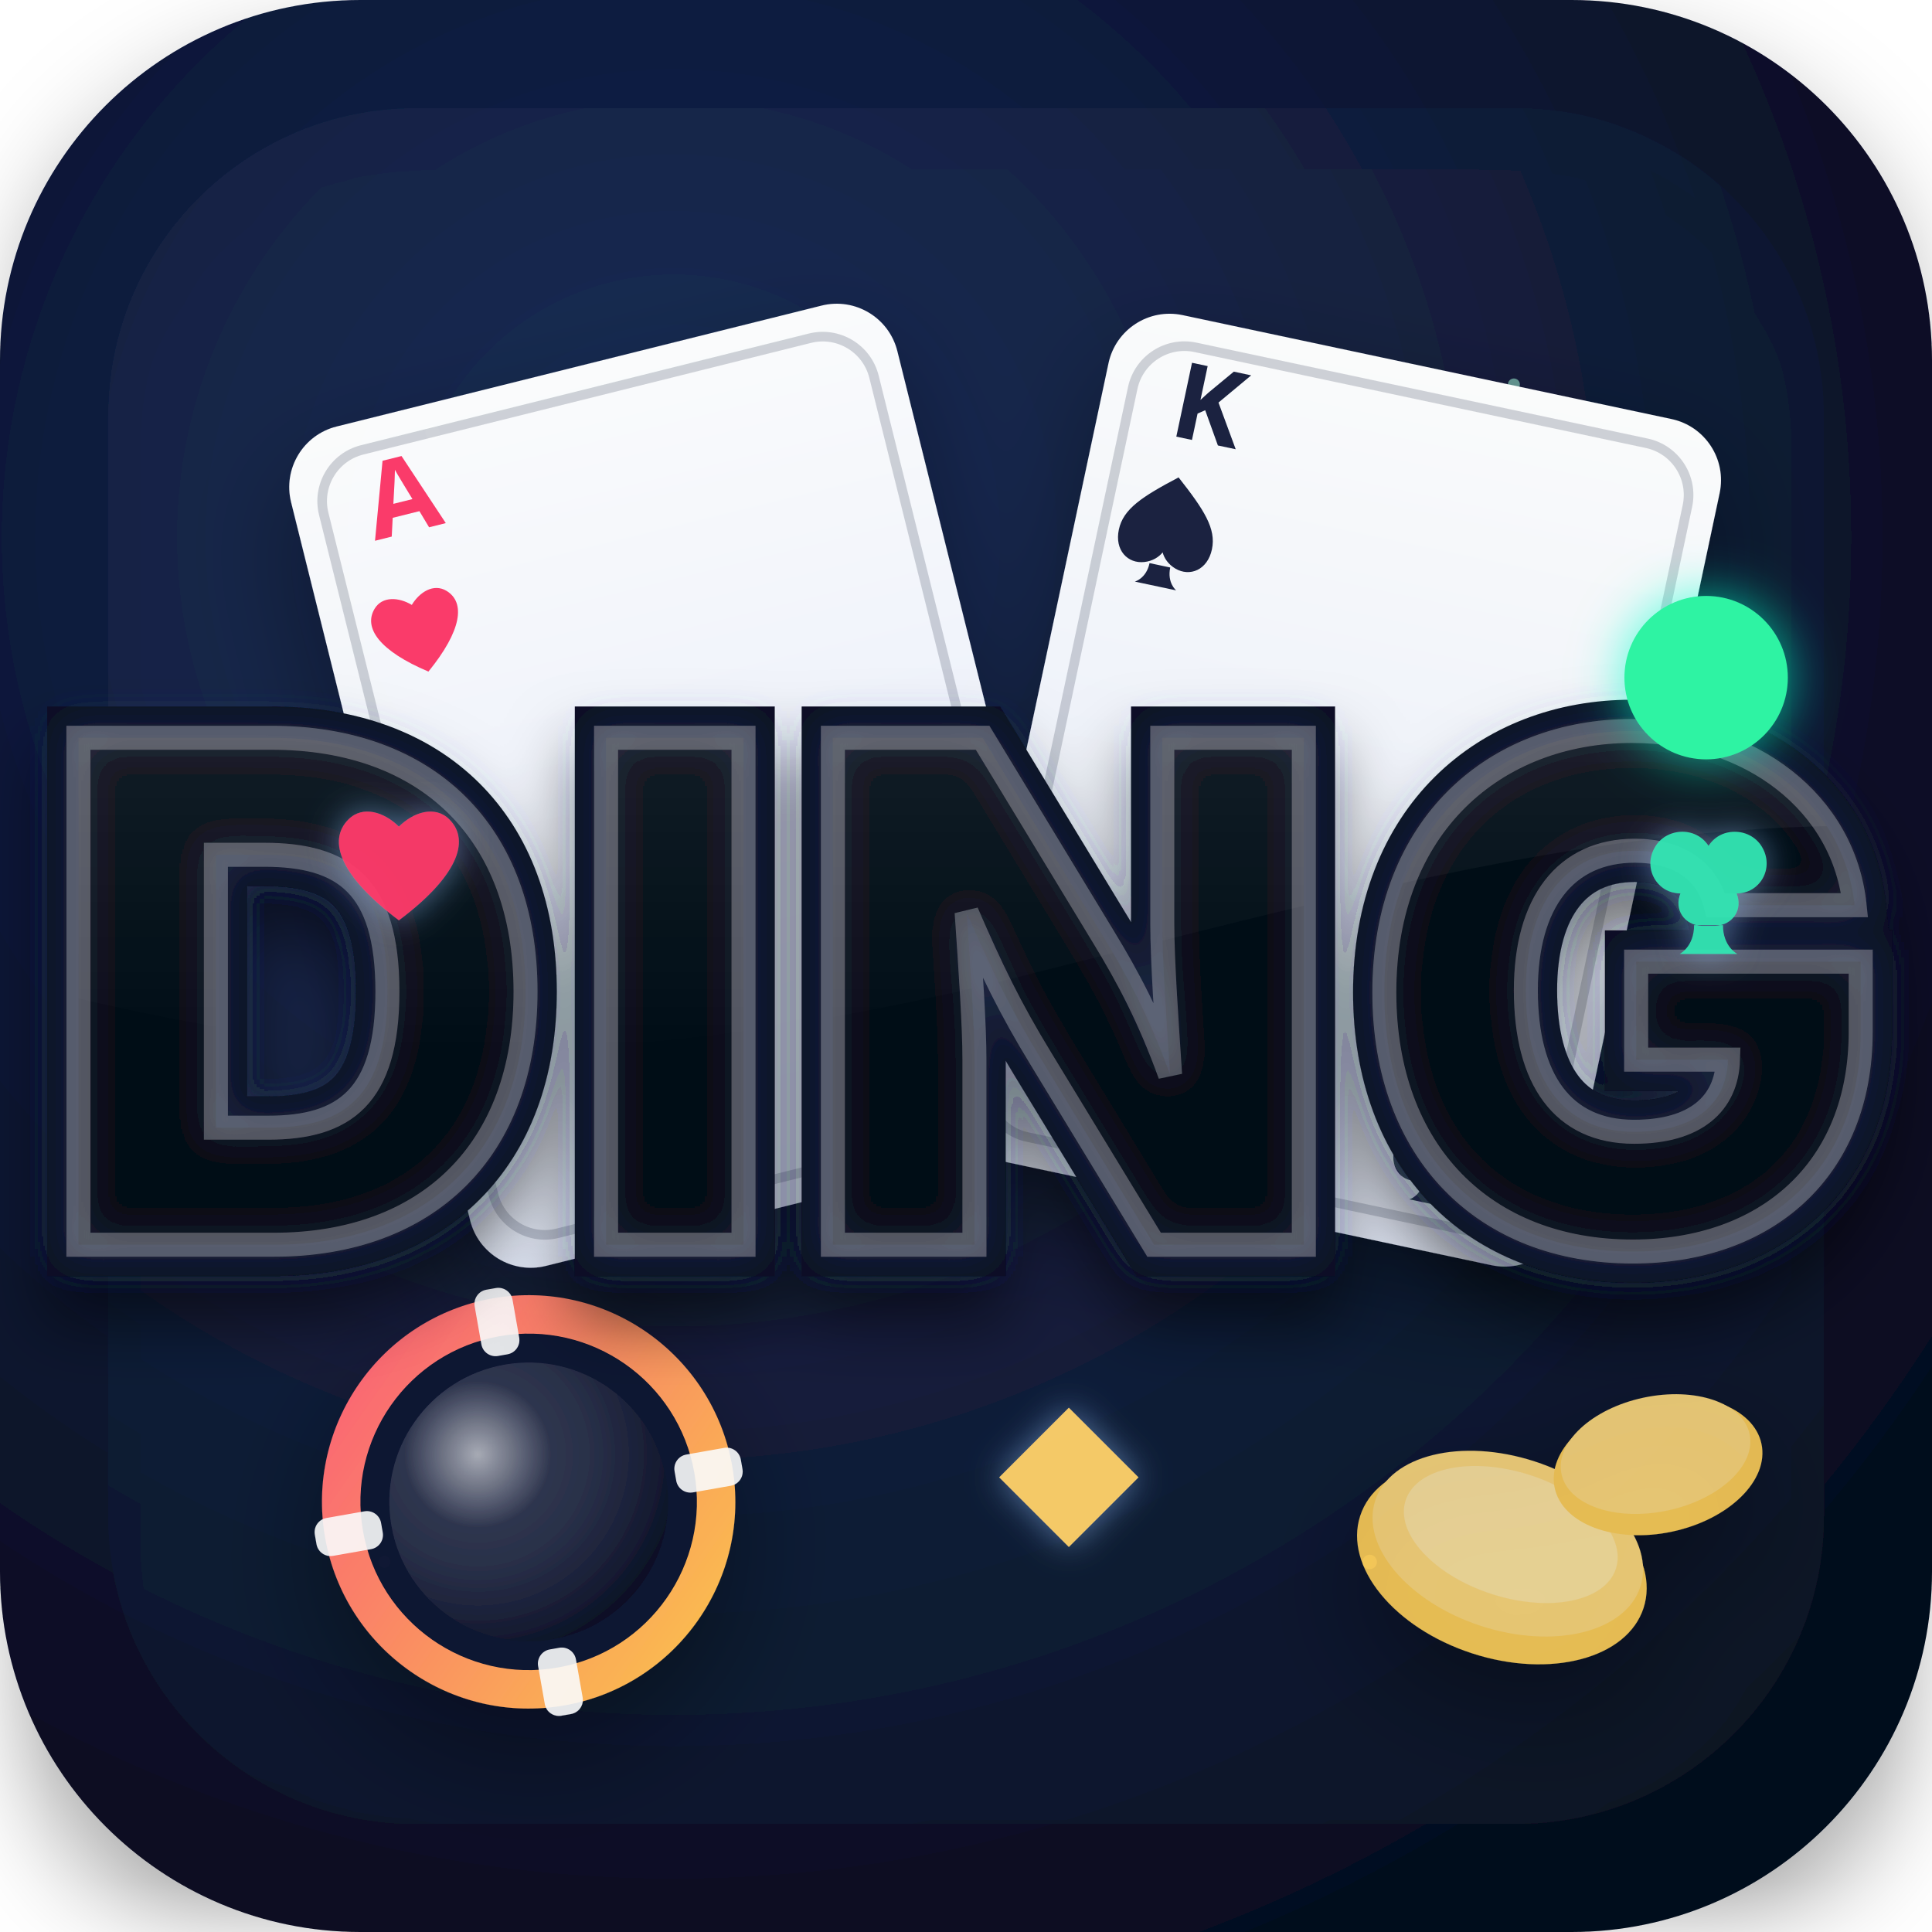
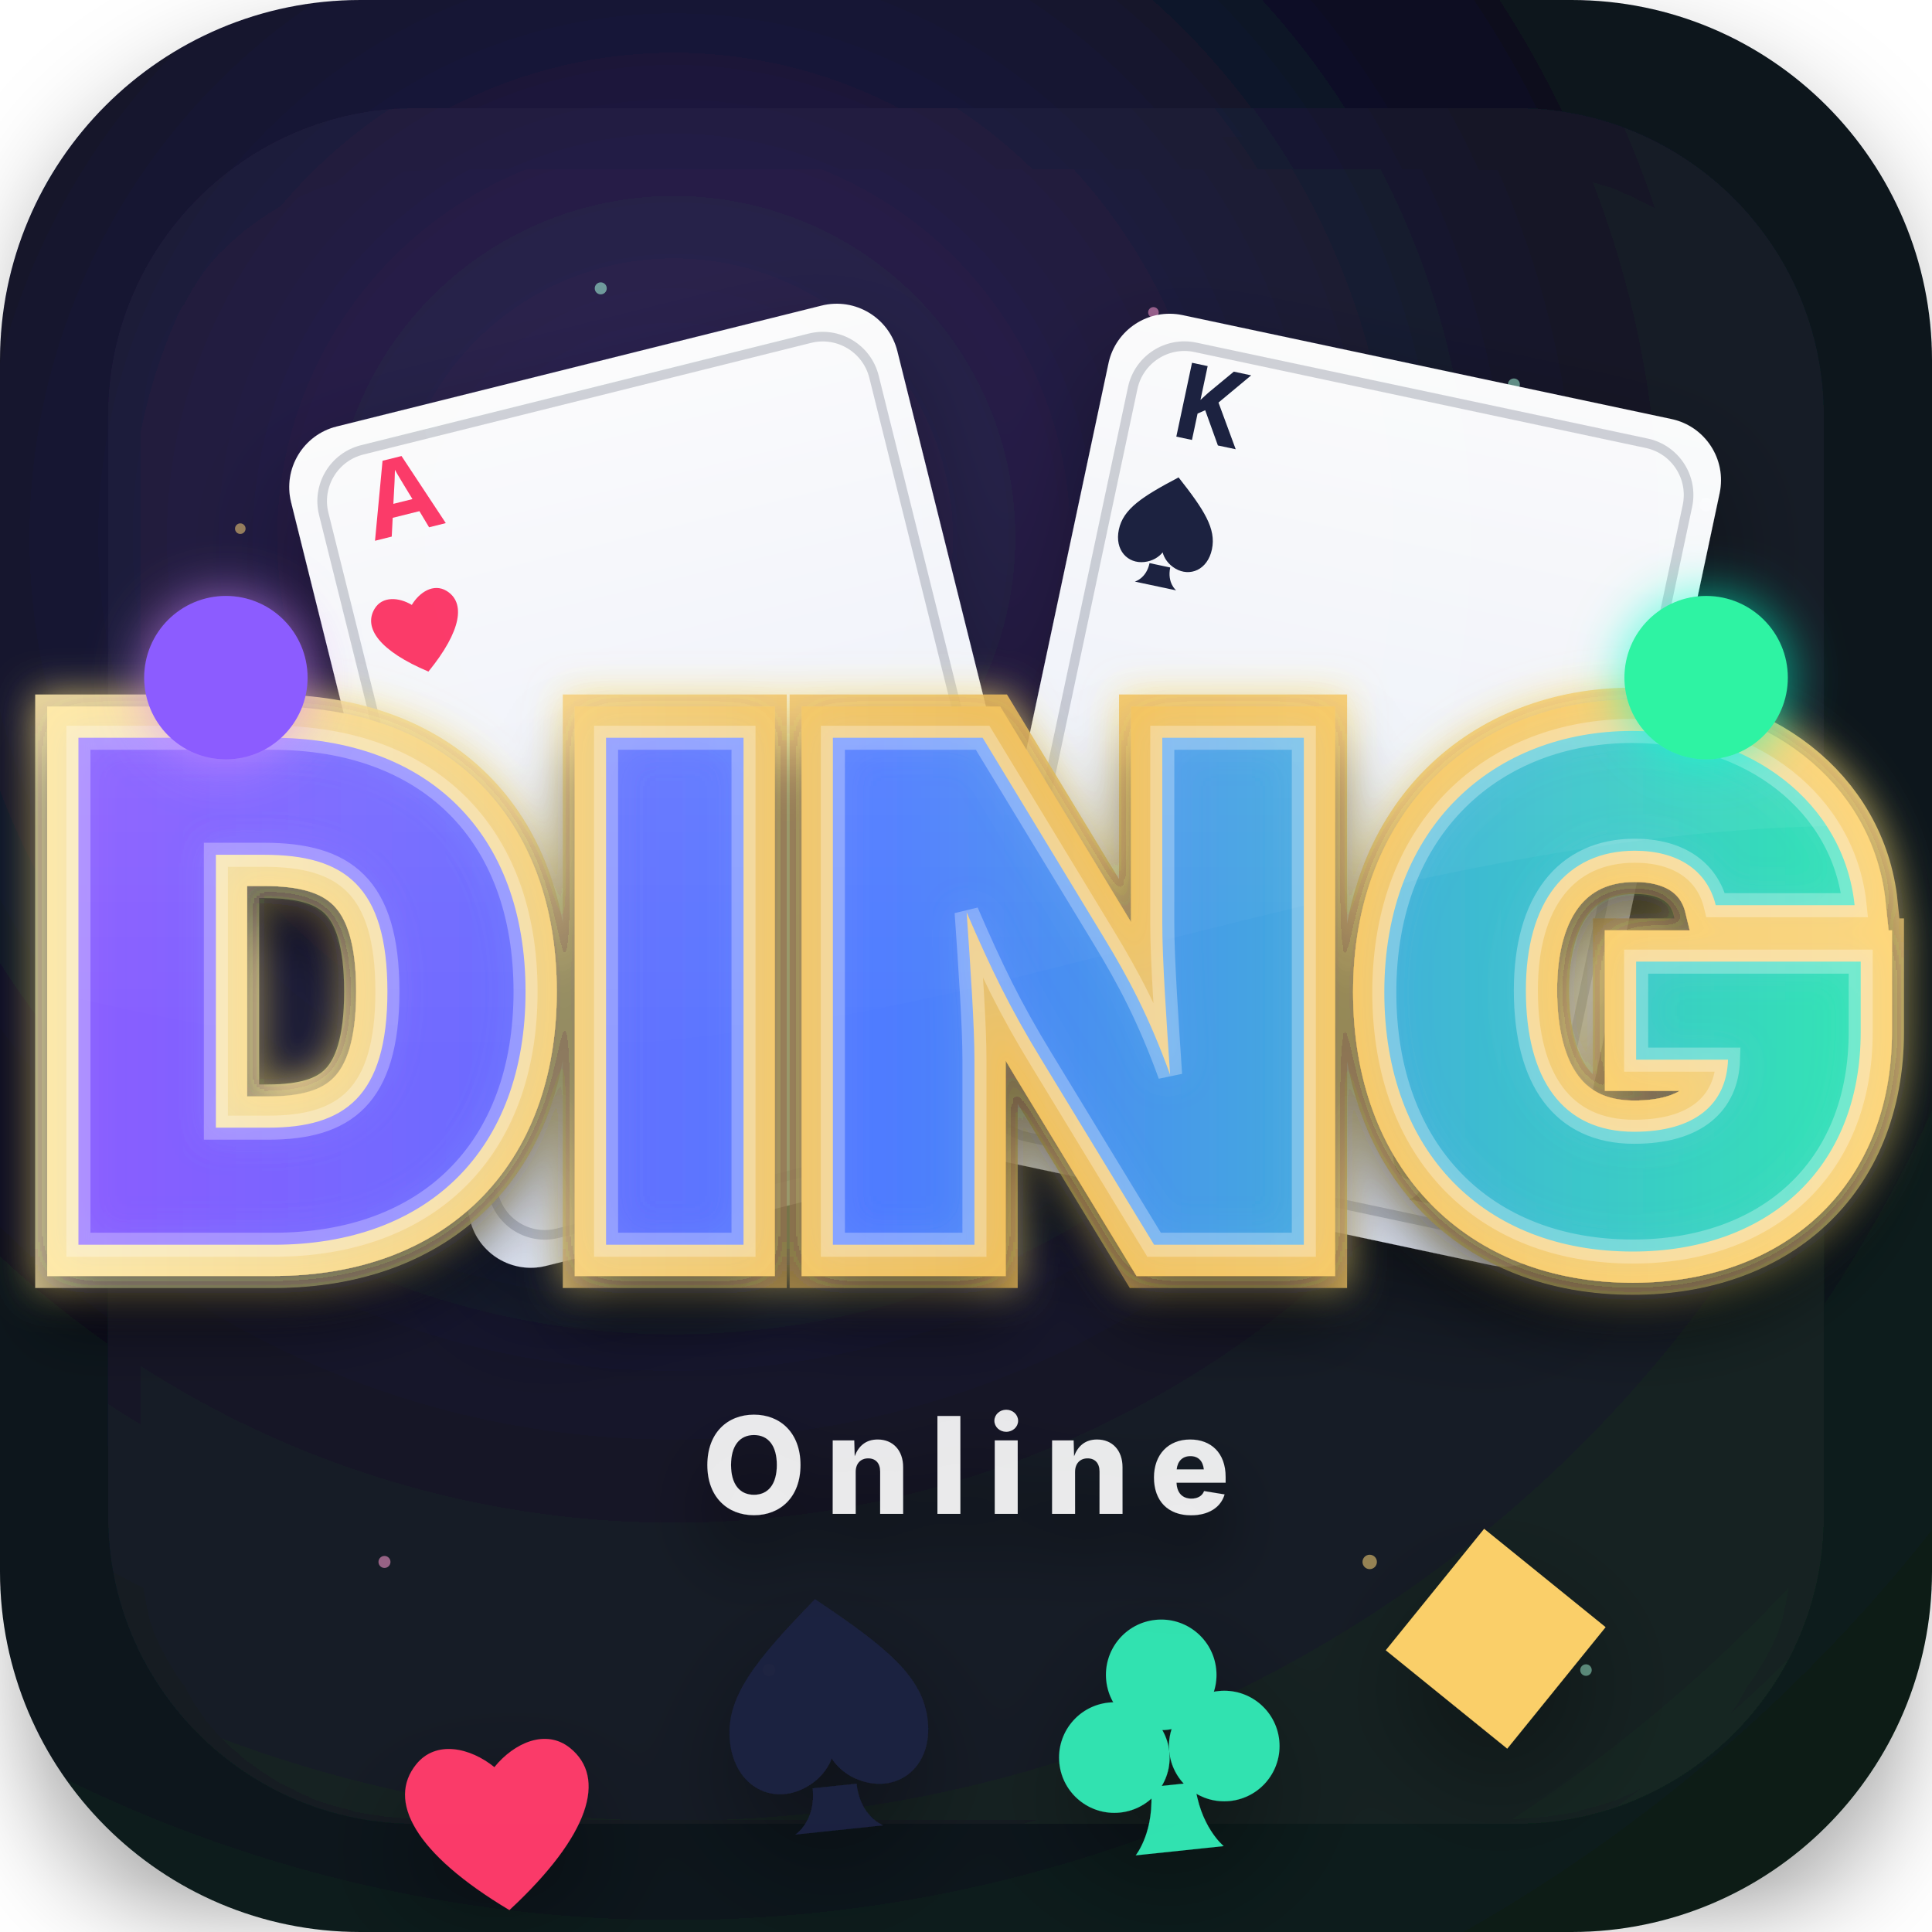
<svg xmlns="http://www.w3.org/2000/svg" width="1024" height="1024" viewBox="110 110 804 804">
  <defs>
    <radialGradient id="bgRad" cx="35%" cy="28%" r="85%">
-       <stop offset="0" stop-color="#0f2552" />
-       <stop offset="0.6" stop-color="#08142f" />
-       <stop offset="1" stop-color="#060b1b" />
+       <stop offset="0" stop-color="#2a1c55" />
+       <stop offset="0.55" stop-color="#0b1020" />
+       <stop offset="1" stop-color="#0b1f19" />
    </radialGradient>
    <linearGradient id="rimGrad" x1="0" y1="0" x2="1" y2="1">
      <stop offset="0" stop-color="#5b6ea6" stop-opacity="0.9" />
      <stop offset="0.45" stop-color="#1f2e58" stop-opacity="0.75" />
      <stop offset="1" stop-color="#111b37" stop-opacity="0.9" />
    </linearGradient>
    <linearGradient id="dingFill" x1="0" y1="0" x2="1" y2="0">
      <stop offset="0" stop-color="#8c5cff" />
      <stop offset="0.45" stop-color="#4f7bff" />
      <stop offset="1" stop-color="#33e6b3" />
+     </linearGradient>
+     <linearGradient id="dingStroke" x1="0" y1="0" x2="1" y2="0">
+       <stop offset="0" stop-color="#ffe9a8" />
+       <stop offset="0.5" stop-color="#f2c15c" />
+       <stop offset="1" stop-color="#ffd77a" />
    </linearGradient>
    <linearGradient id="gloss" x1="0" y1="0" x2="0" y2="1">
      <stop offset="0" stop-color="#ffffff" stop-opacity="0.55" />
      <stop offset="0.5" stop-color="#ffffff" stop-opacity="0.08" />
      <stop offset="1" stop-color="#ffffff" stop-opacity="0" />
    </linearGradient>
    <linearGradient id="cardFace" x1="0" y1="0" x2="0" y2="1">
      <stop offset="0" stop-color="#ffffff" />
      <stop offset="1" stop-color="#e9eefc" />
    </linearGradient>
    <radialGradient id="chipRad" cx="35%" cy="30%" r="75%">
      <stop offset="0" stop-color="#ffffff" stop-opacity="0.65" />
      <stop offset="0.35" stop-color="#ffffff" stop-opacity="0.15" />
      <stop offset="1" stop-color="#000000" stop-opacity="0.25" />
    </radialGradient>
    <linearGradient id="chipRing" x1="0" y1="0" x2="1" y2="1">
      <stop offset="0" stop-color="#ff5a7a" />
      <stop offset="1" stop-color="#ffcc4a" />
    </linearGradient>
    <filter id="drop" x="-20%" y="-20%" width="140%" height="140%">
      <feOffset dx="0" dy="20" />
      <feGaussianBlur stdDeviation="22" result="b" />
      <feColorMatrix in="b" type="matrix" values="0 0 0 0 0                 0 0 0 0 0                 0 0 0 0 0                 0 0 0 .35 0" result="s" />
      <feMerge>
        <feMergeNode in="s" />
        <feMergeNode in="SourceGraphic" />
      </feMerge>
    </filter>
    <filter id="softGlow" x="-25%" y="-25%" width="150%" height="150%">
      <feGaussianBlur stdDeviation="7" result="g" />
      <feColorMatrix in="g" type="matrix" values="0 0 0 0 0.30                 0 0 0 0 0.55                 0 0 0 0 1.00                 0 0 0 .55 0" result="cg" />
      <feMerge>
        <feMergeNode in="cg" />
        <feMergeNode in="SourceGraphic" />
      </feMerge>
    </filter>
    <filter id="textShadow" x="-30%" y="-30%" width="160%" height="160%">
      <feOffset dx="0" dy="18" result="o" />
      <feGaussianBlur in="o" stdDeviation="14" result="b" />
      <feColorMatrix in="b" type="matrix" values="0 0 0 0 0                 0 0 0 0 0                 0 0 0 0 0                 0 0 0 .55 0" result="s" />
      <feMerge>
        <feMergeNode in="s" />
        <feMergeNode in="SourceGraphic" />
      </feMerge>
    </filter>
    <filter id="innerShadow" x="-20%" y="-20%" width="140%" height="140%">
      <feOffset dx="0" dy="12" />
      <feGaussianBlur stdDeviation="18" result="offBlur" />
      <feComposite in="offBlur" in2="SourceAlpha" operator="out" result="inv" />
      <feColorMatrix in="inv" type="matrix" values="0 0 0 0 0                 0 0 0 0 0                 0 0 0 0 0                 0 0 0 .45 0" result="sh" />
      <feComposite in="sh" in2="SourceGraphic" operator="over" />
    </filter>
    <filter id="dotGlow" x="-120%" y="-120%" width="340%" height="340%">
      <feGaussianBlur stdDeviation="11" result="b" />
      <feColorMatrix in="b" type="matrix" values="0 0 0 0 0                 0 0 0 0 1                 0 0 0 0 0.6                 0 0 0 .70 0" result="g" />
      <feMerge>
        <feMergeNode in="g" />
        <feMergeNode in="SourceGraphic" />
      </feMerge>
    </filter>
+     <filter id="goldGlow" x="-40%" y="-40%" width="180%" height="180%">
+       <feGaussianBlur stdDeviation="8" result="b" />
+       <feColorMatrix in="b" type="matrix" values="0 0 0 0 1                 0 0 0 0 0.78                 0 0 0 0 0.2                 0 0 0 .85 0" result="g" />
+       <feMerge>
+         <feMergeNode in="g" />
+         <feMergeNode in="SourceGraphic" />
+       </feMerge>
+     </filter>
+     <filter id="dotGlowPurple" x="-120%" y="-120%" width="340%" height="340%">
+       <feGaussianBlur stdDeviation="11" result="b" />
+       <feColorMatrix in="b" type="matrix" values="0 0 0 0 0.65                 0 0 0 0 0.25                 0 0 0 0 1                 0 0 0 .70 0" result="g" />
+       <feMerge>
+         <feMergeNode in="g" />
+         <feMergeNode in="SourceGraphic" />
+       </feMerge>
+     </filter>
    <path id="heart" d="M12,21 C4,15 2,10 5,7 C7,5 10,6 12,8 C14,6 17,5 19,7 C22,10 20,15 12,21 Z" />
    <path id="spade" d="M12,2 C6,7 3,10 3,14 C3,18 6,20 9,19 C10.5,18.5 11.5,17.5 12,16.5 C12.5,17.5 13.5,18.5 15,19 C18,20 21,18 21,14 C21,10 18,7 12,2 Z                         M10,19 C10,22 8,23 8,23 L16,23 C16,23 14,22 14,19 Z" />
-     <path id="club" d="M12,8 C13.8,5.2 18,5.5 19.5,8.3 C21.1,11.2 19.1,14.6 15.9,14.6 C16.8,16.8 15.4,19 12.9,19.1                        L12.9,19.1 C12.6,19.1 12.3,19.1 12,19.1 C11.7,19.1 11.4,19.1 11.1,19.1                        C8.6,19 7.2,16.8 8.1,14.6 C4.9,14.6 2.9,11.2 4.5,8.3 C6,5.5 10.2,5.2 12,8 Z                        M10,19 C10,22 8,23 8,23 L16,23 C16,23 14,22 14,19 Z" />
+     <g id="club">
+       <circle cx="12" cy="6" r="5" />
+       <circle cx="7" cy="13" r="5" />
+       <circle cx="17" cy="13" r="5" />
+       <path d="M10,16 C10,20 8,22 8,22 L16,22 C16,22 14,20 14,16 Z" />
+     </g>
    <path id="diamond" d="M12,2 L22,12 L12,22 L2,12 Z" />
    <clipPath id="textClip">
      <text x="512" y="628" text-anchor="middle" font-family="Inter, SF Pro Display, -apple-system, system-ui, Segoe UI, Roboto, Helvetica, Arial, sans-serif" font-weight="900" font-size="290" letter-spacing="10">
        DING
      </text>
    </clipPath>
  </defs>
  <g filter="url(#drop)">
    <rect x="110" y="110" width="804" height="804" rx="150" fill="url(#bgRad)" />
    <rect x="155" y="155" width="714" height="714" rx="128" fill="rgba(255,255,255,0.03)" filter="url(#innerShadow)" />
  </g>
  <g opacity="0.55">
    <circle cx="290" cy="290" r="3" fill="#7fd3ff" />
    <circle cx="740" cy="270" r="2.5" fill="#a7ffdf" />
    <circle cx="680" cy="760" r="3" fill="#ffd77a" />
    <circle cx="270" cy="760" r="2.5" fill="#ff9bd2" />
+     <circle cx="360" cy="230" r="2.5" fill="#a7ffdf" />
+     <circle cx="820" cy="320" r="2.8" fill="#7fd3ff" />
+     <circle cx="590" cy="240" r="2.2" fill="#ff9bd2" />
+     <circle cx="430" cy="805" r="2.6" fill="#ffd77a" />
+     <circle cx="770" cy="805" r="2.4" fill="#a7ffdf" />
+     <circle cx="210" cy="330" r="2.2" fill="#ffd77a" />
  </g>
  <g filter="url(#drop)" opacity="0.98">
    <g transform="translate(0,0) rotate(-14 380 420)">
      <rect x="260" y="260" width="260" height="360" rx="26" fill="url(#cardFace)" />
      <rect x="272" y="272" width="236" height="336" rx="22" fill="none" stroke="rgba(10,20,45,0.18)" stroke-width="4" />
      <text x="290" y="310" font-family="ui-sans-serif, system-ui" font-weight="900" font-size="44" fill="#ff3b6b">A</text>
      <g transform="translate(272 322) scale(2.2)" fill="#ff3b6b">
        <use href="#heart" />
      </g>
      <g transform="translate(438 552) scale(2.1)" fill="#ff3b6b" opacity="0.9">
        <use href="#heart" />
      </g>
    </g>
    <g transform="translate(0,0) rotate(12 650 420)">
      <rect x="540" y="255" width="260" height="360" rx="26" fill="url(#cardFace)" />
      <rect x="552" y="267" width="236" height="336" rx="22" fill="none" stroke="rgba(10,20,45,0.18)" stroke-width="4" />
      <text x="570" y="305" font-family="ui-sans-serif, system-ui" font-weight="900" font-size="44" fill="#1b2340">K</text>
      <g transform="translate(552 317) scale(2.2)" fill="#1b2340">
        <use href="#spade" />
      </g>
      <g transform="translate(718 547) scale(2.1)" fill="#1b2340" opacity="0.9">
        <use href="#spade" />
      </g>
    </g>
  </g>
  <g filter="url(#drop)" opacity="0.98">
-     <g transform="translate(0,0) rotate(-10 330 735)">
-       <circle cx="330" cy="735" r="86" fill="url(#chipRing)" />
-       <circle cx="330" cy="735" r="70" fill="#0b1230" />
-       <circle cx="330" cy="735" r="58" fill="url(#chipRad)" />
-       <g fill="rgba(255,255,255,0.9)">
-         <rect x="322" y="645" width="16" height="28" rx="6" />
-         <rect x="322" y="797" width="16" height="28" rx="6" />
-         <rect x="240" y="727" width="28" height="16" rx="6" />
-         <rect x="392" y="727" width="28" height="16" rx="6" />
+     <g transform="translate(0,0) rotate(-6 512 830)">
+       <g transform="translate(260 788) scale(4.6)" fill="#ff3b6b">
+         <use href="#heart" />
      </g>
-     </g>
-     <g opacity="0.9">
-       <g transform="translate(0,0) rotate(18 735 760)">
-         <ellipse cx="735" cy="760" rx="62" ry="40" fill="#ffcf5a" />
-         <ellipse cx="735" cy="752" rx="58" ry="36" fill="#ffd97c" />
-         <ellipse cx="735" cy="748" rx="46" ry="26" fill="#ffe9b0" opacity="0.65" />
+       <g transform="translate(400 760) scale(4.6)" fill="#1b2340">
+         <use href="#spade" />
      </g>
-       <g transform="translate(0,0) rotate(-12 800 720)">
-         <ellipse cx="800" cy="720" rx="44" ry="28" fill="#ffcf5a" />
-         <ellipse cx="800" cy="715" rx="40" ry="24" fill="#ffd97c" />
+       <g transform="translate(540 788) scale(4.6)" fill="#33e6b3">
+         <use href="#club" />
+       </g>
+       <g transform="translate(680 760) scale(4.6)" fill="#ffd26a">
+         <use href="#diamond" />
      </g>
    </g>
  </g>
+   <text x="512" y="628" text-anchor="middle" font-family="Inter, SF Pro Display, -apple-system, system-ui, Segoe UI, Roboto, Helvetica, Arial, sans-serif" font-weight="900" font-size="290" letter-spacing="10" fill="none" stroke="url(#dingStroke)" stroke-width="36" paint-order="stroke fill" filter="url(#goldGlow)" opacity="0.9">
+     DING
+   </text>
  <g filter="url(#textShadow)">
-     <text x="512" y="628" text-anchor="middle" font-family="Inter, SF Pro Display, -apple-system, system-ui, Segoe UI, Roboto, Helvetica, Arial, sans-serif" font-weight="900" font-size="290" letter-spacing="10" fill="#050814" stroke="#0a0f24" stroke-width="26" paint-order="stroke fill">
+     <text x="512" y="628" text-anchor="middle" font-family="Inter, SF Pro Display, -apple-system, system-ui, Segoe UI, Roboto, Helvetica, Arial, sans-serif" font-weight="900" font-size="290" letter-spacing="10" fill="url(#dingFill)" stroke="url(#dingStroke)" stroke-width="26" paint-order="stroke fill">
      DING
    </text>
    <text x="512" y="628" text-anchor="middle" font-family="Inter, SF Pro Display, -apple-system, system-ui, Segoe UI, Roboto, Helvetica, Arial, sans-serif" font-weight="900" font-size="290" letter-spacing="10" fill="none" stroke="rgba(255,255,255,0.28)" stroke-width="10" paint-order="stroke" filter="url(#softGlow)">
      DING
    </text>
+     <text x="512" y="740" text-anchor="middle" font-family="Inter, SF Pro Display, -apple-system, system-ui, Segoe UI, Roboto, Helvetica, Arial, sans-serif" font-weight="800" font-size="56" letter-spacing="8" fill="rgba(255,255,255,0.9)">
+       Online
+     </text>
  </g>
  <g clip-path="url(#textClip)" opacity="0.9">
    <path d="M120,380 C320,300 480,320 700,270 C860,235 960,250 1024,300 L1024,470 C850,430 720,470 520,520 C330,565 220,545 120,520 Z" fill="url(#gloss)" />
  </g>
-   <g opacity="0.95" filter="url(#softGlow)">
-     <g transform="translate(240 430) scale(3.0)" fill="#ff3b6b">
-       <use href="#heart" />
-     </g>
-     <g transform="translate(785 438) scale(3.0)" fill="#33e6b3">
-       <use href="#club" />
-     </g>
-     <g transform="translate(520 690) scale(2.9)" fill="#ffd26a">
-       <use href="#diamond" />
-     </g>
-   </g>
+   <circle cx="204" cy="392" r="34" fill="#8c5cff" filter="url(#dotGlowPurple)" />
  <circle cx="820" cy="392" r="34" fill="#2ef3a3" filter="url(#dotGlow)" />
</svg>
